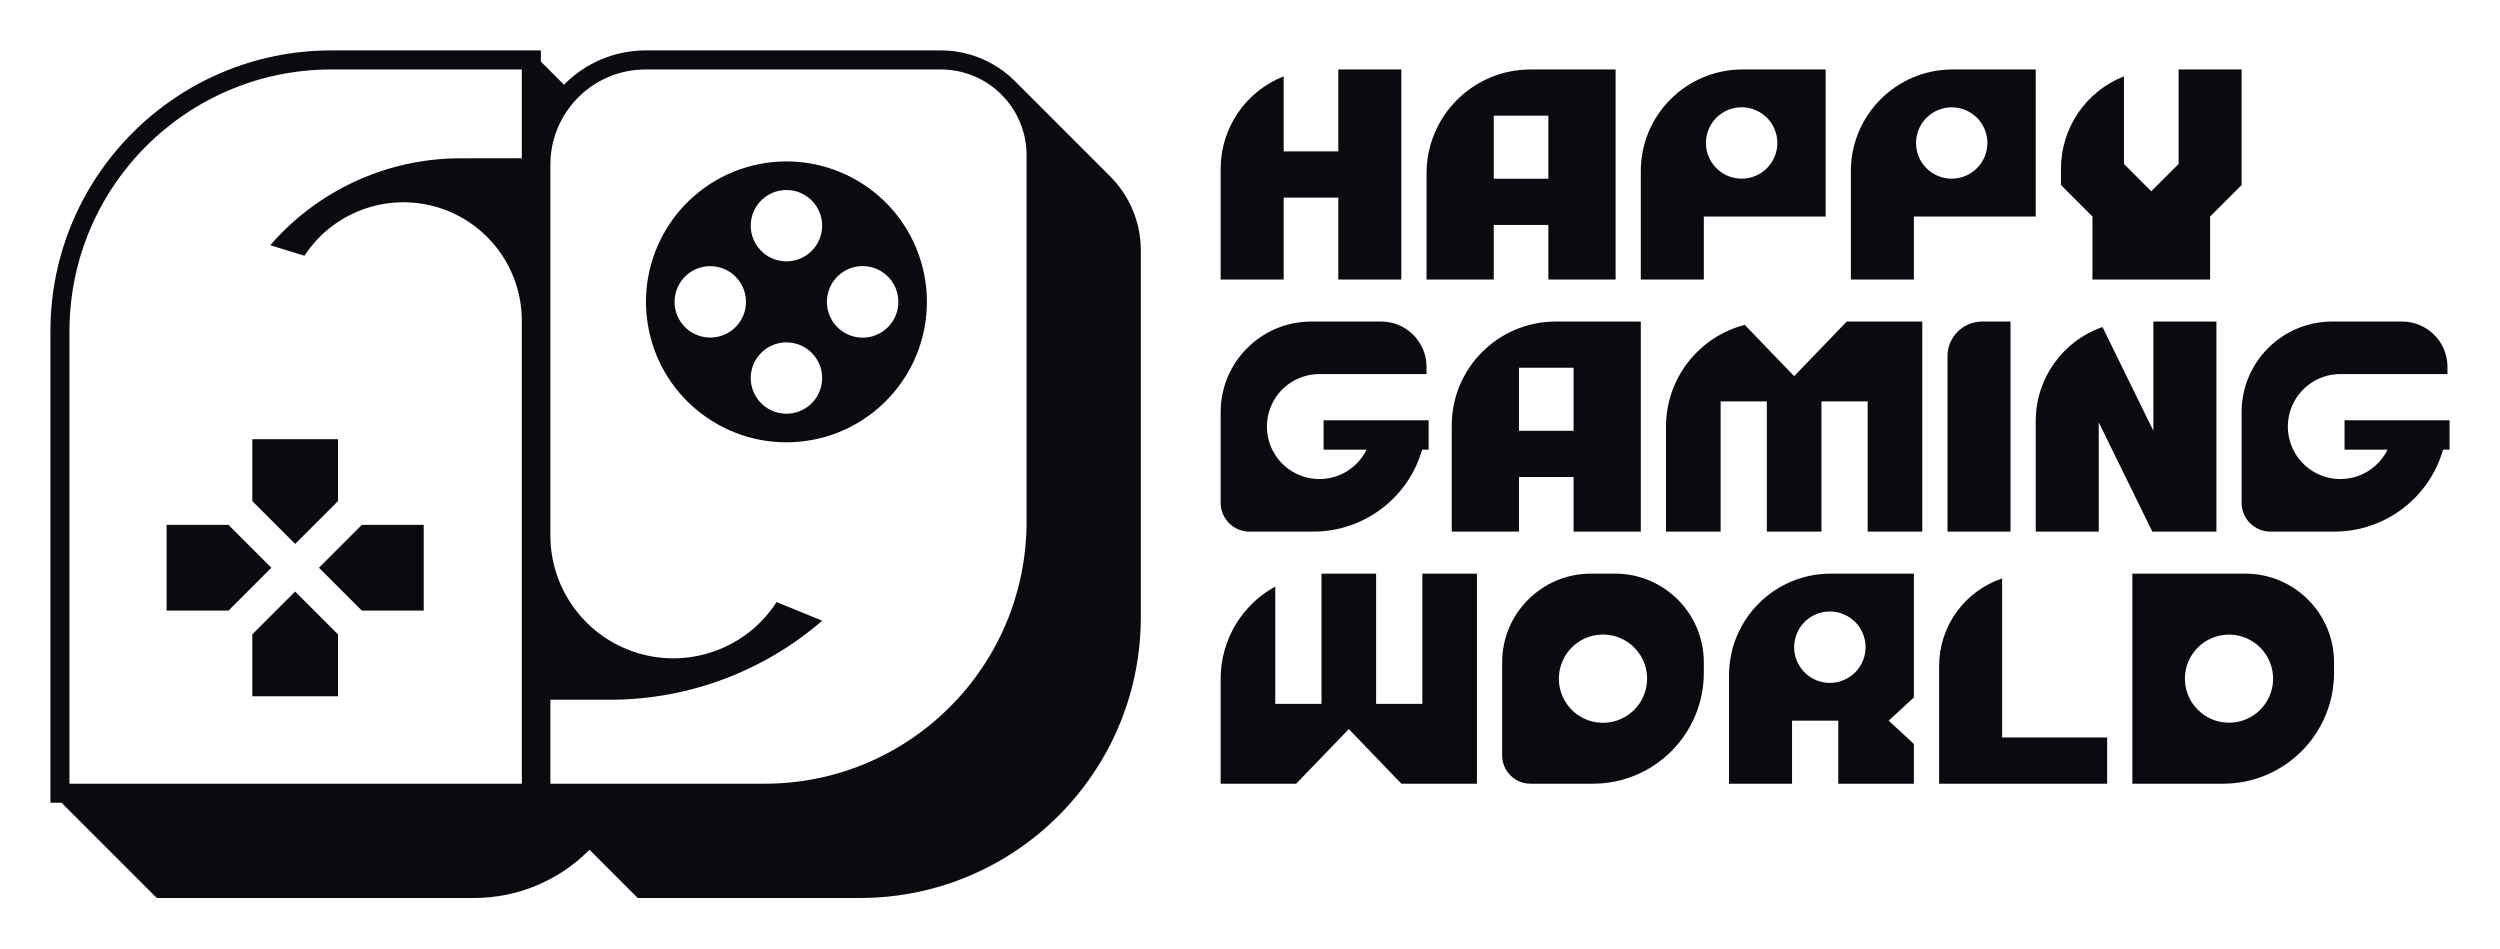
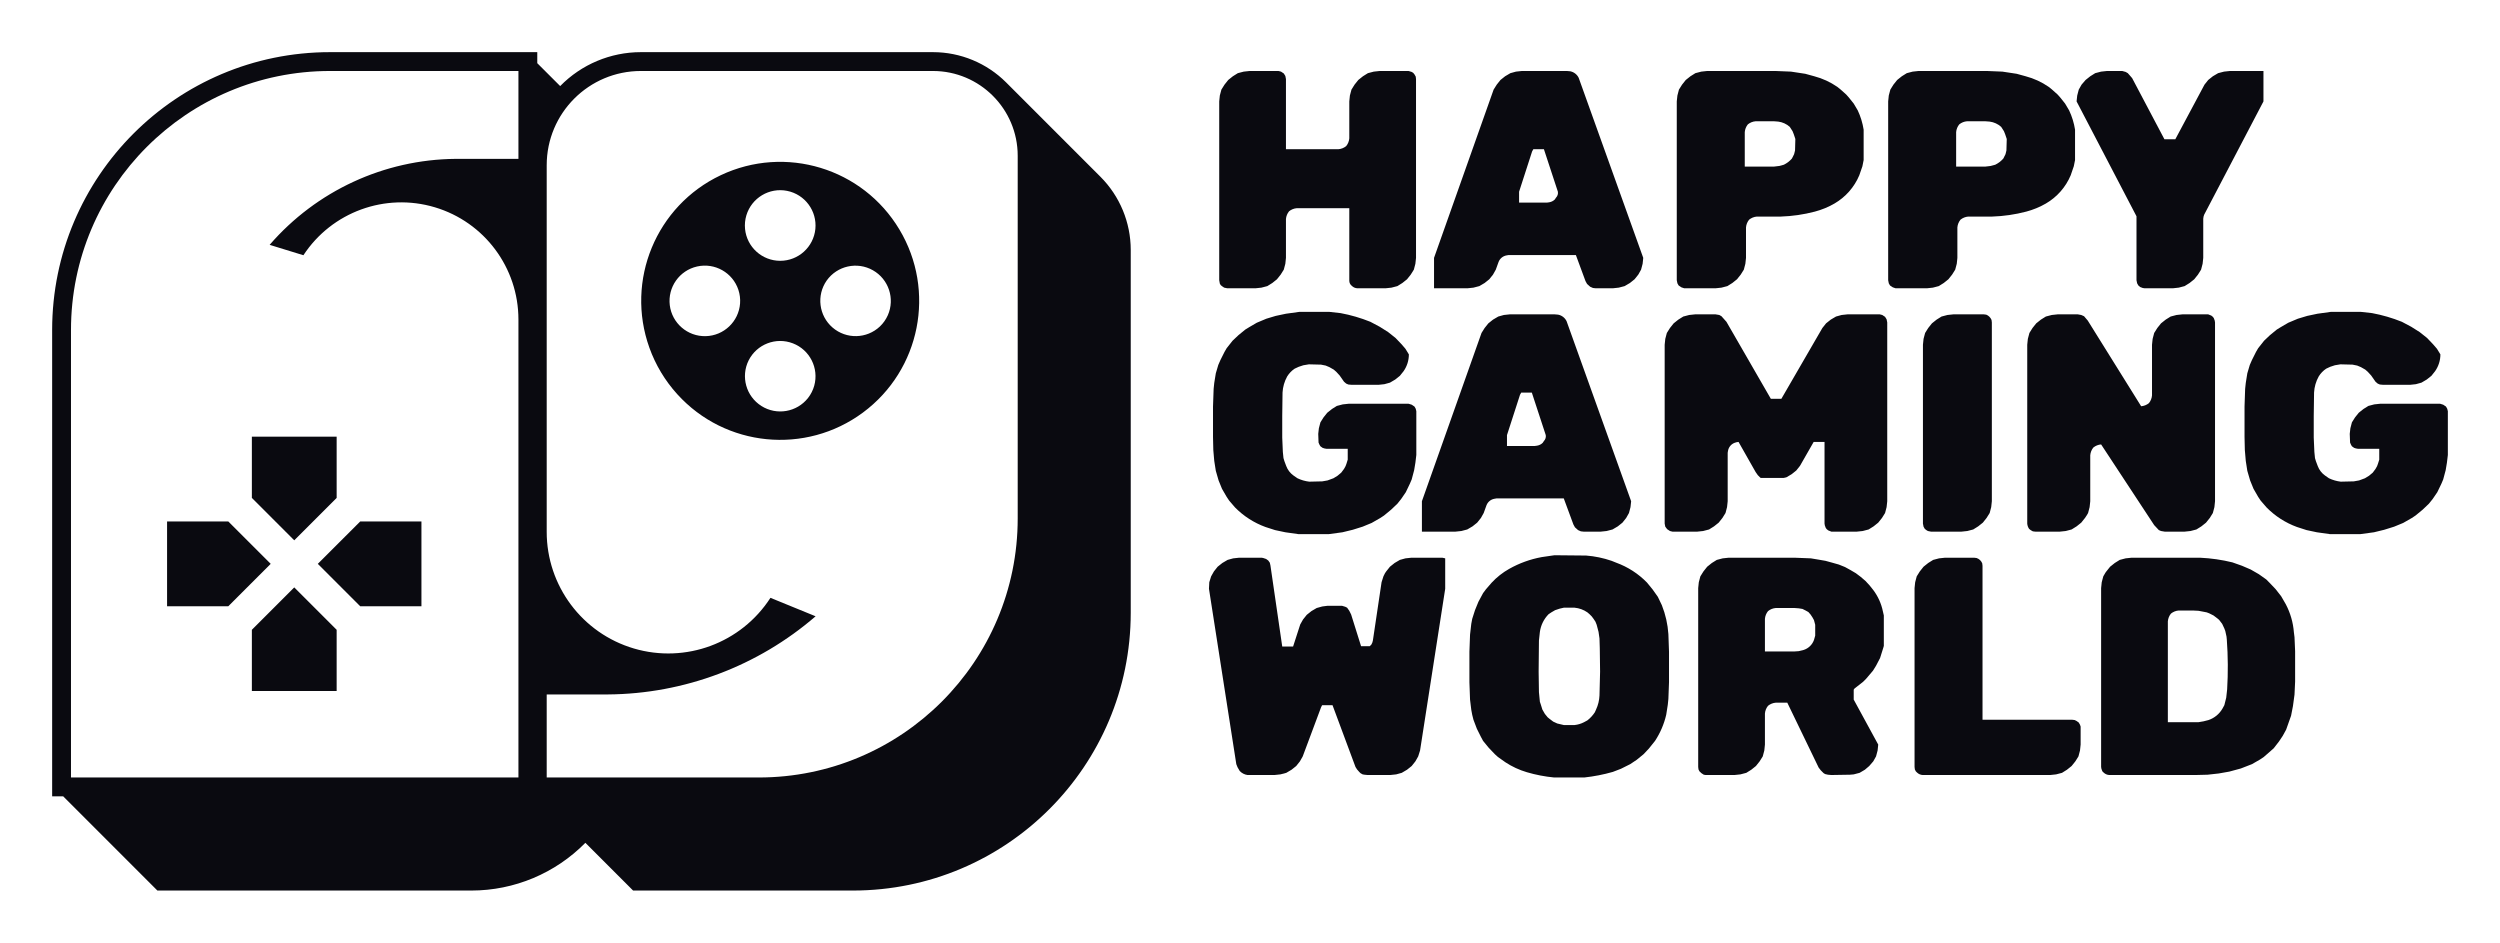
- <svg xmlns="http://www.w3.org/2000/svg" viewBox="-33.067 -133.067 1190.07 451.467" width="1190.07" height="451.467" role="img" aria-labelledby="title">
-   <path id="mark" fill="#0A0A10" fill-rule="evenodd" d="M247.55 271.43L270.51 294.4L376.32 294.4A133.73 133.73 0 0 0 510 160.72L510 -13.92A49.86 49.86 0 0 0 495.43 -49.09L450.02 -94.5A49.86 49.86 0 0 0 414.86 -109.07L274.21 -109.07A54.37 54.37 0 0 0 235.42 -92.74L224.4 -103.76L224.4 -109.07L124.61 -109.07A133.73 133.73 0 0 0 -9.07 24.61L-9.07 249.07L-3.76 249.07L41.58 294.4L192.72 294.4A77.03 77.03 0 0 0 247.55 271.43Z M95.59 -16.34L111.85 -11.34A56.36 56.36 0 0 1 215.33 19.58L215.33 240L0 240L0 24.67A124.67 124.67 0 0 1 124.67 -100L215.33 -100L215.33 -57.72L185.08 -57.71A119.78 119.78 0 0 0 95.59 -16.34Z M358.34 162.41L336.61 153.54A58.52 58.52 0 0 1 228.93 121.79L228.93 -54.67A45.33 45.33 0 0 1 274.27 -100L414.8 -100A40.8 40.8 0 0 1 455.6 -59.2L455.6 115.33A124.67 124.67 0 0 1 330.93 240L228.93 240L228.93 200.03L258.41 200.03A154.59 154.59 0 0 0 358.34 162.41Z M127.84 75.99L87.04 75.99L87.04 105.46L107.44 125.86L127.84 105.46Z M46.24 116.79L46.24 157.59L75.71 157.59L96.11 137.19L75.71 116.79Z M118.78 137.19L139.18 157.59L168.64 157.59L168.64 116.79L139.18 116.79Z M87.04 198.39L127.84 198.39L127.84 168.92L107.44 148.52L87.04 168.92Z M403.08 -14.96A66.87 66.87 0 0 0 275.72 23.68A66.87 66.87 0 0 0 408.17 10.63A66.87 66.87 0 0 0 403.08 -14.96Z M357.97 -22.32A17 17 0 0 1 324.3 -25.64A17 17 0 0 1 357.97 -28.95A17 17 0 0 1 357.97 -22.32Z M316.76 22.94A17 17 0 0 1 291.14 0.84A17 17 0 0 1 320.58 17.52A17 17 0 0 1 316.76 22.94Z M360.89 7.31A17 17 0 0 1 394.57 10.63A17 17 0 0 1 360.89 13.95A17 17 0 0 1 360.89 7.31Z M357.97 50.21A17 17 0 0 1 324.3 46.9A17 17 0 0 1 357.97 43.58A17 17 0 0 1 357.97 50.21Z" />
-   <path id="type" fill="#0A0A10" fill-rule="evenodd" d="M578 -96.72A47.29 47.29 0 0 0 548 -52.7L548 0L578 0L578 -39L604 -39L604 0L634 0L634 -100L604 -100L604 -61L578 -61Z M646 0L678 0L678 -26L704 -26L704 0L736 0L736 -100L695.5 -100A49.5 49.5 0 0 0 646 -50.5Z M704 -78L704 -48L678 -48L678 -78Z M748 0L778 0L778 -30L836 -30L836 -100L796.4 -100A48.4 48.4 0 0 0 748 -51.6Z M780.14 -71.12A17 17 0 0 1 812.75 -62.09A17 17 0 0 1 779.01 -64.58A17 17 0 0 1 780.14 -71.12Z M617.45 81A25 25 0 0 1 570.91 63.33A25 25 0 0 1 595 45L646 45L645.99 41.03A21.56 21.56 0 0 0 624.44 20L591.12 20A43.12 43.12 0 0 0 548 63.12L548 106.62A13.72 13.72 0 0 0 561.72 120L592.1 120A53.89 53.89 0 0 0 643.9 81L647 81L647 67L597 67L597 81Z M658 120L690 120L690 94L716 94L716 120L748 120L748 20L707.5 20A49.5 49.5 0 0 0 658 69.5Z M716 72L690 72L690 42L716 42Z M821 46L797.5 21.59A49.99 49.99 0 0 0 760 70L760 120L786 120L786 58L808 58L808 120L834 120L834 58L856 58L856 120L882 120L882 20L846.04 20Z M574 146.14A49.99 49.99 0 0 0 548 190L548 240L583.96 240L609 214L634.04 240L670 240L670 140L644 140L644 202L622 202L622 140L598 140L596.77 140.02L596 140.04L596 202L574 202Z M683.75 233.18A13.44 13.44 0 0 0 695.44 240L725.2 240A52.8 52.8 0 0 0 778 187.2L778 182.24A42.24 42.24 0 0 0 735.76 140L724.24 140A42.24 42.24 0 0 0 682 182.24L682 226.89A13.44 13.44 0 0 0 683.75 233.18Z M747.17 202.09A21 21 0 0 1 710.8 181.49A21 21 0 0 1 750.49 194.6A21 21 0 0 1 747.17 202.09Z M848 0L878 0L878 -30L936 -30L936 -100L896.4 -100A48.4 48.4 0 0 0 848 -51.6Z M911.86 -71.12A17 17 0 0 1 881.64 -55.91A17 17 0 0 1 908.31 -76.72A17 17 0 0 1 911.86 -71.12Z M978 -96.72A47.29 47.29 0 0 0 948 -52.7L948 -45L963 -30L963 0L1019 0L1019 -30L1034 -45L1034 -100L1004 -100L1004 -55L991 -42L978 -55Z M894 120L924 120L924 20L910.1 20A16.5 16.5 0 0 0 894 36.5Z M992 72L967.78 22.62A47.29 47.29 0 0 0 936 67.3L936 120L966 120L966 68L991.51 120L1022 120L1022 20L992 20Z M1103.45 81A25 25 0 0 1 1056.91 63.33A25 25 0 0 1 1081 45L1132 45L1131.99 41.03A21.56 21.56 0 0 0 1110.44 20L1077.12 20A43.12 43.12 0 0 0 1034 63.12L1034 106.62A13.72 13.72 0 0 0 1047.72 120L1078.1 120A53.89 53.89 0 0 0 1129.9 81L1133 81L1133 67L1083 67L1083 81Z M866 210L878 198.92L878 140L838.4 140A48.4 48.4 0 0 0 790 188.4L790 240L820 240L820 210L842 210L842 240L878 240L878 221.08Z M853.86 181.12A17 17 0 0 1 821.25 172.09A17 17 0 0 1 854.99 174.58A17 17 0 0 1 853.86 181.12Z M982 140L982 240L1025.2 240A52.8 52.8 0 0 0 1078 187.2L1078 182.24A42.24 42.24 0 0 0 1035.76 140Z M1048.77 193.08A21 21 0 0 1 1007.03 191.03A21 21 0 0 1 1048.37 184.9A21 21 0 0 1 1048.77 193.08Z M920 142.29A43.99 43.99 0 0 0 890 184L890 240L970 240L970 218L920 218Z" />
+ <svg xmlns="http://www.w3.org/2000/svg" viewBox="-32.67 -132.67 1150.53 433.836" width="1150.53" height="433.836" role="img" aria-labelledby="title">
+   <path id="mark" fill="#0A0A10" fill-rule="evenodd" d="M225.13 -93.06L214.59 -103.59L214.59 -108.67L119.17 -108.67A127.89 127.89 0 0 0 -8.67 19.17L-8.67 233.81L-3.59 233.81L39.76 277.17L184.3 277.17A73.67 73.67 0 0 0 236.73 255.2L258.69 277.17L359.88 277.17A127.89 127.89 0 0 0 487.71 149.33L487.71 -17.68A47.68 47.68 0 0 0 473.78 -51.31L430.36 -94.74A47.68 47.68 0 0 0 396.73 -108.67L262.23 -108.67A52 52 0 0 0 225.13 -93.06Z M91.42 -19.99L106.96 -15.21A53.9 53.9 0 0 1 205.92 14.35L205.92 225.14L0 225.14L0 19.22A119.22 119.22 0 0 1 119.22 -100L205.92 -100L205.92 -59.56L176.99 -59.56A114.54 114.54 0 0 0 91.42 -19.99Z M342.68 150.95L321.9 142.46A55.96 55.96 0 0 1 218.93 112.09L218.93 -56.65A43.35 43.35 0 0 1 262.28 -100L396.67 -100A39.02 39.02 0 0 1 435.69 -60.98L435.69 105.92A119.22 119.22 0 0 1 316.47 225.14L218.93 225.14L218.93 186.92L247.12 186.92A147.83 147.83 0 0 0 342.68 150.95Z M122.26 68.3L83.24 68.3L83.24 96.48L102.75 115.99L122.26 96.48Z M44.22 107.32L44.22 146.33L72.4 146.33L91.91 126.82L72.4 107.32Z M161.28 146.33L161.28 107.32L133.1 107.32L113.59 126.82L133.1 146.33Z M83.24 185.35L122.26 185.35L122.26 157.17L102.75 137.66L83.24 157.17Z M279.01 48.74A63.94 63.94 0 0 0 381.23 -27.08A63.94 63.94 0 0 0 266.18 27.34A63.94 63.94 0 0 0 279.01 48.74Z M310.83 -33.61A16.26 16.26 0 0 1 342.57 -27.29A16.26 16.26 0 0 1 310.21 -27.29A16.26 16.26 0 0 1 310.83 -33.61Z M307.92 6.99A16.26 16.26 0 0 1 275.57 7.79A16.26 16.26 0 0 1 307.14 0.7A16.26 16.26 0 0 1 307.92 6.99Z M372.28 17.57A16.26 16.26 0 0 1 347.78 -3.56A16.26 16.26 0 0 1 375.93 12.38A16.26 16.26 0 0 1 372.28 17.57Z M339.2 50.48A16.26 16.26 0 0 1 311.87 33.17A16.26 16.26 0 0 1 342.06 44.81A16.26 16.26 0 0 1 339.2 50.48Z" />
+   <path id="type" fill="#0A0A10" fill-rule="evenodd" d="M559.14 -64L559.14 -96.29L558.86 -97.71L558.14 -98.86L556.86 -99.71L555.71 -100L542.43 -100L539.71 -99.71L537 -99L534.71 -97.57L532.57 -95.86L530.86 -93.71L529.43 -91.43L528.71 -88.71L528.43 -86L528.43 -3.71L528.71 -2.14L529.14 -1.43L529.86 -0.86L530.71 -0.29L532.14 0L545.14 0L547.86 -0.29L550.57 -1L552.86 -2.43L555 -4.14L556.71 -6.29L558.14 -8.57L558.86 -11.29L559.14 -14L559.14 -31.86A6.48 6.48 0 0 1 560.57 -35.43A6.48 6.48 0 0 1 564.14 -36.86L588.29 -36.86L588.29 -3.43A2.96 2.96 0 0 0 589.43 -1.14A3.83 3.83 0 0 0 592 0L605 0L607.71 -0.29L610.43 -1L612.71 -2.43L614.86 -4.14L616.57 -6.29L618 -8.57L618.71 -11.29L619 -14L619 -96.29L618.86 -97.43L618.29 -98.43L617.71 -99.14L617 -99.57L615.57 -100L602.29 -100L599.57 -99.71L596.86 -99L594.57 -97.57L592.43 -95.86L590.71 -93.71L589.29 -91.43L588.57 -88.71L588.29 -86L588.29 -69A6.48 6.48 0 0 1 586.86 -65.43A6.48 6.48 0 0 1 583.29 -64Z M627.29 0L642.71 0L645.43 -0.29L648.14 -1L650.57 -2.43L652.71 -4.14L654.43 -6.29L655.71 -8.57L657 -12.14A4.81 4.81 0 0 1 660.71 -15.14L661.57 -15.29L692.57 -15.29L697 -3.29L697.71 -2L699.14 -0.71L700.43 -0.14L701.71 0L709.57 0L712.29 -0.29L715 -1L717.43 -2.43L719.57 -4.14L721.29 -6.29L722.57 -8.57L723.29 -11.29L723.57 -14L693.86 -96.86A5.53 5.53 0 0 0 690 -99.86L688.43 -100L667.71 -100L665 -99.71L662.43 -99L660 -97.57L657.86 -95.86L656.14 -93.71L654.71 -91.43L627.29 -14Z M666.43 -39.43L666.43 -44.43L672.43 -63L673 -64L677.86 -64L684.29 -44.43A3.18 3.18 0 0 1 683.43 -41.71L682.86 -40.86A4.75 4.75 0 0 1 680.29 -39.57L679.29 -39.43Z M739.86 -1.29L741.14 -0.43L742.43 0L756.86 0L759.57 -0.29L762.29 -1L764.57 -2.43L766.71 -4.14L768.43 -6.29L769.86 -8.57L770.57 -11.29L770.86 -14L770.86 -28A6.48 6.48 0 0 1 772.29 -31.57A6.48 6.48 0 0 1 775.86 -33L786.86 -33A70.54 70.54 0 0 0 802.57 -35.29A36.8 36.8 0 0 0 811.57 -39A27.22 27.22 0 0 0 823 -52L824.43 -56.14L825 -59L825 -73A32.75 32.75 0 0 0 822.29 -81.86L820.43 -85L818.14 -87.86L817 -89.14L814.29 -91.57L812.86 -92.71A33.78 33.78 0 0 0 802.29 -97.57L798.14 -98.71L791.57 -99.71L784.43 -100L753 -100L750.29 -99.71L747.57 -99L745.29 -97.57L743.14 -95.86L741.43 -93.71L740 -91.43L739.29 -88.71L739 -86L739 -3.71L739.29 -2.29Z M770.29 -56L770.29 -71.86A6.48 6.48 0 0 1 771.71 -75.43A6.48 6.48 0 0 1 775.29 -76.86L783.71 -76.86L785.71 -76.71A9.8 9.8 0 0 1 791 -74.29L792.29 -72.29L792.86 -70.86L793.57 -68.71L793.43 -63.43L793 -61.71L792 -59.71A11.95 11.95 0 0 1 788.29 -56.86L786.14 -56.29L783.71 -56Z M587.57 73.86L587.57 78.86L587 80.71L586.57 81.86L585.86 83.14L584.57 84.86L582.86 86.29L581 87.43L578.29 88.43L575.86 88.86L569.86 89A17.37 17.37 0 0 1 564.43 87.43L562.57 86.14A9.36 9.36 0 0 1 559.29 81.86L558.43 79.57L558 78.14L557.71 75.29L557.43 68.71L557.43 58.86L557.57 48A17.14 17.14 0 0 1 559.71 40.57A11.7 11.7 0 0 1 563.14 37L565 36.14L567.14 35.43L569.71 35L575.29 35.14L577.43 35.57L579.14 36.29L581.14 37.43L582.29 38.43L583.86 40.14L585.86 43L586.86 43.86L587.86 44.29L589.43 44.43L601.71 44.43L604.43 44.14L607 43.43L609.43 42L611.57 40.29L613.29 38.14A13.47 13.47 0 0 0 615.71 30.43L614.14 27.86L612.43 25.86L609.57 22.86L606.14 20.14L602.29 17.71L598 15.43A71.5 71.5 0 0 0 584.29 11.43L579.14 10.86L565.29 10.86L559.14 11.71L554.43 12.71L550.14 14L545.71 15.86L542.29 17.86L540.43 19L537.29 21.57L534.57 24.14L531.86 27.57L530.86 29.29L529 33L528 35.29L526.86 39.14L526.14 43.57L525.86 46.29L525.57 54.43L525.57 68.43L525.71 74.43L526.14 79.43L526.86 84L528.14 88.43L529.71 92.29L531.86 96L533 97.71L535.71 100.86A37.78 37.78 0 0 0 549.71 109.86L554.14 111.29L558.86 112.29L564.86 113.14L578.86 113.14L585.14 112.29L589.86 111.14L594.43 109.71L598.57 108L602.57 105.71L604.29 104.57L607.57 101.86L610.43 99.14L612.14 97L614.29 93.86L616.14 90L617 88L618.14 83.71L618.71 80.29L619.14 76.71L619.14 56.57L618.86 55.43L618.29 54.43L617 53.57L615.57 53.14L588 53.14L585.29 53.43L582.57 54.14L580.29 55.57L578.14 57.29L576.43 59.43L575 61.71L574.29 64.43L574 67L574.14 71L574.57 72L575 72.71L576 73.43L576.86 73.71L577.71 73.86Z M621.71 112L637.14 112L639.86 111.71L642.57 111L645 109.57L647.14 107.86L648.86 105.71L650.14 103.43L651.43 99.86A4.81 4.81 0 0 1 655.14 96.86L656 96.71L687 96.71L691.43 108.71L692.14 110L693.57 111.29L694.86 111.86L696.14 112L704 112L706.71 111.71L709.43 111L711.86 109.57L714 107.86L715.71 105.71L717 103.43L717.71 100.71L718 98L688.29 15.14A5.53 5.53 0 0 0 684.43 12.14L682.86 12L662.14 12L659.43 12.29L656.86 13L654.43 14.43L652.29 16.14L650.57 18.29L649.14 20.57L621.71 98Z M660.86 72.57L660.86 67.57L666.86 49L667.43 48L672.29 48L678.71 67.57A3.18 3.18 0 0 1 677.86 70.29L677.29 71.14A4.75 4.75 0 0 1 674.71 72.43L673.71 72.57Z M807 70.71L807 108.29L807.14 109.14L807.57 110.29L808 110.86L808.71 111.43L810.14 112L821.86 112L824.57 111.71L827.29 111L829.57 109.57L831.71 107.86L833.43 105.71L834.86 103.43L835.57 100.71L835.86 98L835.86 15.71L835.57 14.29L834.86 13.14L833.57 12.29L832.43 12L817.57 12L814.86 12.29L812.29 13L809.86 14.43L807.71 16.14L806 18.29L787.14 50.86L782.29 50.86L761.86 15.43L759.57 12.86L758.57 12.29L756.86 12L747.43 12L744.71 12.29L742 13L739.71 14.43L737.57 16.14L735.86 18.29L734.43 20.57L733.71 23.29L733.43 26L733.43 108.29L733.71 109.71L734.57 110.86L735.86 111.71L737 112L748.43 112L751.14 111.71L753.86 111L756.14 109.57L758.29 107.86L760 105.71L761.43 103.43L762.14 100.71L762.43 98L762.43 75.71L762.57 74.86A4.79 4.79 0 0 1 765.57 71.14L766.43 70.86L767.43 70.71L775.29 84.57L776.29 86L777.43 87.14L777.71 87.29L788.14 87.29L789.43 87L791.86 85.57L794 83.86L795.71 81.71L802 70.71Z M557.43 164.86L552 127.57L551.71 126.29L551 125.29L550 124.57L548.71 124.14L548 124L537.57 124L534.86 124.29L532.29 125L529.86 126.43L527.71 128.14L526 130.29L524.71 132.57L523.86 135.29L523.71 138.29L536.29 219L536.86 220.43L537.86 222.14A6.07 6.07 0 0 0 541.43 224L553.86 224L556.57 223.71L558.29 223.29L559.29 223L561.71 221.57L563.86 219.86L565.57 217.71L566.86 215.43L575.29 192.86L575.71 192L575.86 191.86L580.57 191.86L591.14 220.29L591.86 221.43L592.86 222.57L593.43 223.14L594.43 223.71L595.29 223.86L596.71 224L607.14 224L609.86 223.71L612.43 223L614.86 221.57L617 219.86L618.71 217.71L620 215.43L620.86 212.71L632.43 138.29L632.43 124.29L631.14 124L616.86 124L614.14 124.29L611.57 125L609.14 126.43L607 128.14L605.29 130.29L604.71 131.14L604 132.57L603.14 135.29L599.14 162.14L598.86 163.14L598.43 164L597.71 164.71L593.71 164.71L589.14 150.14L588.29 148.43L587.29 147L586.43 146.57L585 146.14L578.14 146.14L575.86 146.43L573.29 147.14L570.86 148.57L568.71 150.29L567 152.43L565.71 154.71L562.43 164.86Z M649.86 208.29L652.43 211.43L655.29 214.43L656.71 215.71L660.14 218.14A37.14 37.14 0 0 0 670 222.71A66.82 66.82 0 0 0 682.57 225.14L696.43 225.14A78.16 78.16 0 0 0 709.57 222.57L713.29 221.14L717.57 219L720.57 217L723.71 214.43L726.14 211.86L729 208.29A37.26 37.26 0 0 0 734.14 196.29L734.86 191.71L735.14 189L735.43 181.29L735.43 167.29L735.14 159.14A43.98 43.98 0 0 0 732.14 145.86L730.29 142L727.86 138.57L725.29 135.43A37.82 37.82 0 0 0 711.14 126.29L709 125.43A47.24 47.24 0 0 0 697.29 123L682.71 122.86L676.86 123.71A48.24 48.24 0 0 0 661.86 129.14A33.22 33.22 0 0 0 653.86 135.43L651.14 138.57L649.86 140.29L647.71 144.29L646.14 148.14L644.86 152.14L644.43 154.43L643.86 159.43L643.57 167.29L643.57 181.29L643.86 189.29L644.43 194L644.86 196.29L645.43 198.57L647 202.71L648.86 206.43Z M680 150L681.29 149.14L683 148.14L685.14 147.43L687 147L692 147A12.31 12.31 0 0 1 697.86 149.14L698.86 150L699.86 151L700.71 152.14L701.57 153.43L702.14 154.86L703 158.14L703.43 161.14L703.57 165.71L703.71 176.43L703.43 187.43A17.04 17.04 0 0 1 701.86 193.86L701.29 195.14A15.37 15.37 0 0 1 697.86 198.86L696.29 199.71A12.2 12.2 0 0 1 692 201L687 201L684 200.29L682.14 199.43L680.43 198.14L679.57 197.43L678.29 195.86L677.14 193.86L676.43 191.57L676 190.29L675.57 185.86L675.43 176.43L675.57 162.14L676 158.14A14.46 14.46 0 0 1 680 150Z M837.14 -1.29L838.43 -0.43L839.71 0L854.14 0L856.86 -0.29L859.57 -1L861.86 -2.43L864 -4.14L865.71 -6.29L867.14 -8.57L867.86 -11.29L868.14 -14L868.14 -28A6.48 6.48 0 0 1 869.57 -31.57A6.48 6.48 0 0 1 873.14 -33L884.14 -33A70.54 70.54 0 0 0 899.86 -35.29A36.8 36.8 0 0 0 908.86 -39A27.22 27.22 0 0 0 920.29 -52L921.71 -56.14L922.29 -59L922.29 -73A32.75 32.75 0 0 0 919.57 -81.86L917.71 -85L915.43 -87.86L914.29 -89.14L911.57 -91.57L910.14 -92.71A33.78 33.78 0 0 0 899.57 -97.57L895.43 -98.71L888.86 -99.71L881.71 -100L850.29 -100L847.57 -99.71L844.86 -99L842.57 -97.57L840.43 -95.86L838.71 -93.71L837.29 -91.43L836.57 -88.71L836.29 -86L836.29 -3.71L836.57 -2.29Z M867.57 -56L867.57 -71.86A6.48 6.48 0 0 1 869 -75.43A6.48 6.48 0 0 1 872.57 -76.86L881 -76.86L883 -76.71A9.8 9.8 0 0 1 888.29 -74.29L889.57 -72.29L890.14 -70.86L890.86 -68.71L890.71 -63.43L890.29 -61.71L889.29 -59.71A11.95 11.95 0 0 1 885.57 -56.86L883.43 -56.29L881 -56Z M1009 -100L993.57 -100L990.86 -99.71L988.14 -99L985.71 -97.57L983.57 -95.86L981.86 -93.71L968.43 -68.57L963.43 -68.57L948.57 -96.71L947.71 -97.71L946.57 -99L945.57 -99.57L944 -100L937 -100L934.29 -99.71L931.57 -99L929.29 -97.57L927.14 -95.86L925.29 -93.71L924 -91.43L923.29 -88.71L923 -86L950.57 -33.14L950.57 -3.71L950.86 -2.29L951.43 -1.29L952.29 -0.57L953.43 -0.14L954.29 0L967.29 0L970 -0.29L972.71 -1L975 -2.43L977.14 -4.14L978.86 -6.29L980.29 -8.57L981 -11.29L981.29 -14L981.29 -32L981.43 -33L981.71 -33.86L1009 -86Z M881.43 12.14L880.29 12L866.29 12L863.57 12.29L860.86 13L858.57 14.43L856.43 16.14L854.71 18.29L853.29 20.57L852.57 23.29L852.29 26L852.29 108.29L852.57 109.71L853.14 110.71L853.86 111.29L854.57 111.71L856 112L870 112L872.71 111.71L875.43 111L877.71 109.57L879.86 107.86L881.57 105.71L883 103.43L883.71 100.71L884 98L884 15.71L883.86 14.57A4.45 4.45 0 0 0 881.43 12.14Z M952.71 54.29L928.14 14.86L926.43 12.86L925.14 12.29L923.57 12L914.29 12L911.57 12.29L908.86 13L906.57 14.43L904.43 16.14L902.71 18.29L901.29 20.57L900.57 23.29L900.29 26L900.29 108.29A4.98 4.98 0 0 0 901.14 110.71L901.86 111.29L902.86 111.86L904 112L915.29 112L918 111.71L920.71 111L923 109.57L925.14 107.86L926.86 105.71L927.71 104.43L928.29 103.43L929 100.71L929.29 98L929.29 76.86A6.48 6.48 0 0 1 930.71 73.29A6.48 6.48 0 0 1 934.29 71.86L958.71 109L960.86 111.29L961.86 111.71L963.57 112L972.71 112L975.43 111.71L978.14 111L980.43 109.57L982.57 107.86L984.29 105.71L985.71 103.43L986.43 100.71L986.71 98L986.71 15.71L986.57 14.86L986.14 13.71L985.71 13.14L985 12.57L983.57 12L971.71 12L969 12.29L966.29 13L964 14.43L961.86 16.14L960.14 18.29L958.71 20.57L958 23.29L957.71 26L957.71 49.29A6.48 6.48 0 0 1 956.29 52.86A6.48 6.48 0 0 1 952.71 54.29Z M1062.29 73.86L1062.29 78.86L1061.71 80.71L1061.29 81.86L1060.57 83.14L1059.29 84.86L1057.57 86.29L1055.71 87.43L1053 88.43L1050.57 88.86L1044.57 89A17.37 17.37 0 0 1 1039.14 87.43L1037.29 86.14A9.36 9.36 0 0 1 1034 81.86L1033.14 79.57L1032.71 78.14L1032.43 75.29L1032.14 68.71L1032.14 58.86L1032.29 48A17.14 17.14 0 0 1 1034.43 40.57A11.7 11.7 0 0 1 1037.86 37L1039.71 36.14L1041.86 35.43L1044.43 35L1050 35.14L1052.14 35.57L1053.86 36.29L1055.86 37.43L1057 38.43L1058.57 40.14L1060.57 43L1061.57 43.86L1062.57 44.29L1064.14 44.43L1076.43 44.43L1079.14 44.14L1081.71 43.43L1084.14 42L1086.29 40.29L1088 38.14A13.47 13.47 0 0 0 1090.43 30.43L1088.86 27.86L1087.14 25.86L1084.29 22.86L1080.86 20.14L1077 17.71L1072.71 15.43A71.5 71.5 0 0 0 1059 11.43L1053.86 10.86L1040 10.86L1033.86 11.71L1029.14 12.71L1024.86 14L1020.43 15.86L1017 17.86L1015.14 19L1012 21.57L1009.29 24.14L1006.57 27.57L1005.57 29.29L1003.71 33L1002.71 35.29L1001.57 39.14L1000.86 43.57L1000.57 46.29L1000.29 54.43L1000.29 68.43L1000.43 74.43L1000.86 79.43L1001.57 84L1002.86 88.43L1004.43 92.29L1006.57 96L1007.71 97.71L1010.43 100.86A37.78 37.78 0 0 0 1024.43 109.86L1028.86 111.29L1033.57 112.29L1039.57 113.14L1053.57 113.14L1059.86 112.29L1064.57 111.14L1069.14 109.71L1073.29 108L1077.29 105.71L1079 104.57L1082.29 101.86L1085.14 99.14L1086.86 97L1089 93.86L1090.86 90L1091.71 88L1092.86 83.71L1093.43 80.29L1093.86 76.71L1093.86 56.57L1093.57 55.43L1093 54.43L1091.71 53.57L1090.29 53.14L1062.71 53.14L1060 53.43L1057.29 54.14L1055 55.57L1052.86 57.29L1051.14 59.43L1049.71 61.71L1049 64.43L1048.71 67L1048.86 71L1049.29 72L1049.71 72.71L1050.71 73.43L1051.57 73.71L1052.43 73.86Z M789.86 190.71L804.29 220.57L805.29 221.86L806.57 223.14L807.29 223.57L808.57 223.86L810.14 224L818.71 223.86L820.43 223.71L823.14 223L825.57 221.57L827.57 219.86L829.43 217.71L830.71 215.43L831.43 212.71L831.71 210L820.43 189.29L820.43 184.71L820.86 184.14L824.71 181.14L826.14 179.71L829.29 176L830.71 173.71L832.57 170.14L834.14 165.14L834.29 164.57L834.29 150.57L833.86 148.71A24.52 24.52 0 0 0 829.43 138.86L827.71 136.71L825.86 134.71L823.71 132.86L821.43 131.14L819 129.71L816.43 128.29L813.57 127.14L810.57 126.29L807.43 125.43L804.14 124.86L800.71 124.29L793.29 124L762.86 124L760.14 124.29L757.43 125L755.14 126.43L753 128.14L751.29 130.29L749.86 132.57L749.14 135.29L748.86 138L748.86 220.29L749 221.43L749.43 222.29A7.32 7.32 0 0 0 751.43 223.86L752.29 224L765.57 224L768.29 223.71L771 223L773.29 221.57L775.43 219.86L777.14 217.71L778.57 215.43L779.29 212.71L779.57 210L779.57 195.71A6.48 6.48 0 0 1 781 192.14A6.48 6.48 0 0 1 784.57 190.71Z M779.57 167.14L779.57 152.14A6.48 6.48 0 0 1 781 148.57A6.48 6.48 0 0 1 784.57 147.14L793.14 147.14L795.14 147.29L796.86 147.57L798.29 148.29L799.57 149L800.57 150.14L801.43 151.43L802.14 152.71L802.71 154.86L802.71 159.86L802.14 161.86A7.43 7.43 0 0 1 797.43 166.43L795.14 167L793.14 167.14Z M879.71 198.57L879.71 127.71L879.57 126.57A4.23 4.23 0 0 0 877 124.14L875.86 124L862.43 124L859.71 124.29L857 125L854.71 126.43L852.57 128.14L850.86 130.29L849.43 132.57L848.71 135.29L848.43 138L848.43 220.29L848.57 221.43L849 222.29L849.57 222.86A4.06 4.06 0 0 0 852.14 224L910.86 224L913.57 223.71L916.29 223L918.57 221.57L920.71 219.86L922.43 217.71L923.86 215.43L924.57 212.71L924.86 210L924.86 201.71L924.57 200.86L924 199.86L923 199.14L922.14 198.71L921 198.57Z M934.86 222.29L935.43 222.86A4.06 4.06 0 0 0 938 224L977.86 224L983.29 223.86L988.43 223.29L993.29 222.43L998.57 221L1003.71 219L1007.43 216.86L1009.14 215.71L1013.71 211.71L1016.14 208.57L1017.86 206L1019.43 203.14L1021.71 196.71L1022.57 192.29L1023.29 187L1023.57 181L1023.57 167L1023.29 160.57L1023 158.29A33.25 33.25 0 0 0 1019.29 145.43L1017.14 141.71L1014.57 138.43L1011.71 135.43L1010.29 134L1006.86 131.57L1003.14 129.43L999.14 127.71L994.71 126.14A77.64 77.64 0 0 0 979.86 124L948.29 124L945.57 124.29L942.86 125L940.57 126.43L938.43 128.14L936.71 130.29L936.29 130.86L935.29 132.57L934.57 135.29L934.29 138L934.29 220.29L934.43 221.14Z M965 199.71L965 153.29A6.48 6.48 0 0 1 966.43 149.71A6.48 6.48 0 0 1 970 148.29L976.43 148.29L979.14 148.43L982.86 149.14L984 149.57L986 150.57L987.71 151.86L988.57 152.57L990 154.43L991 156.57L991.43 157.71L992 160.29L992.14 161.71A173.75 173.75 0 0 1 992.29 184.57L991.86 188.43L991 191.86L990.14 193.43A11.75 11.75 0 0 1 983.71 198.71L981.43 199.29L979 199.71Z" />
</svg>
